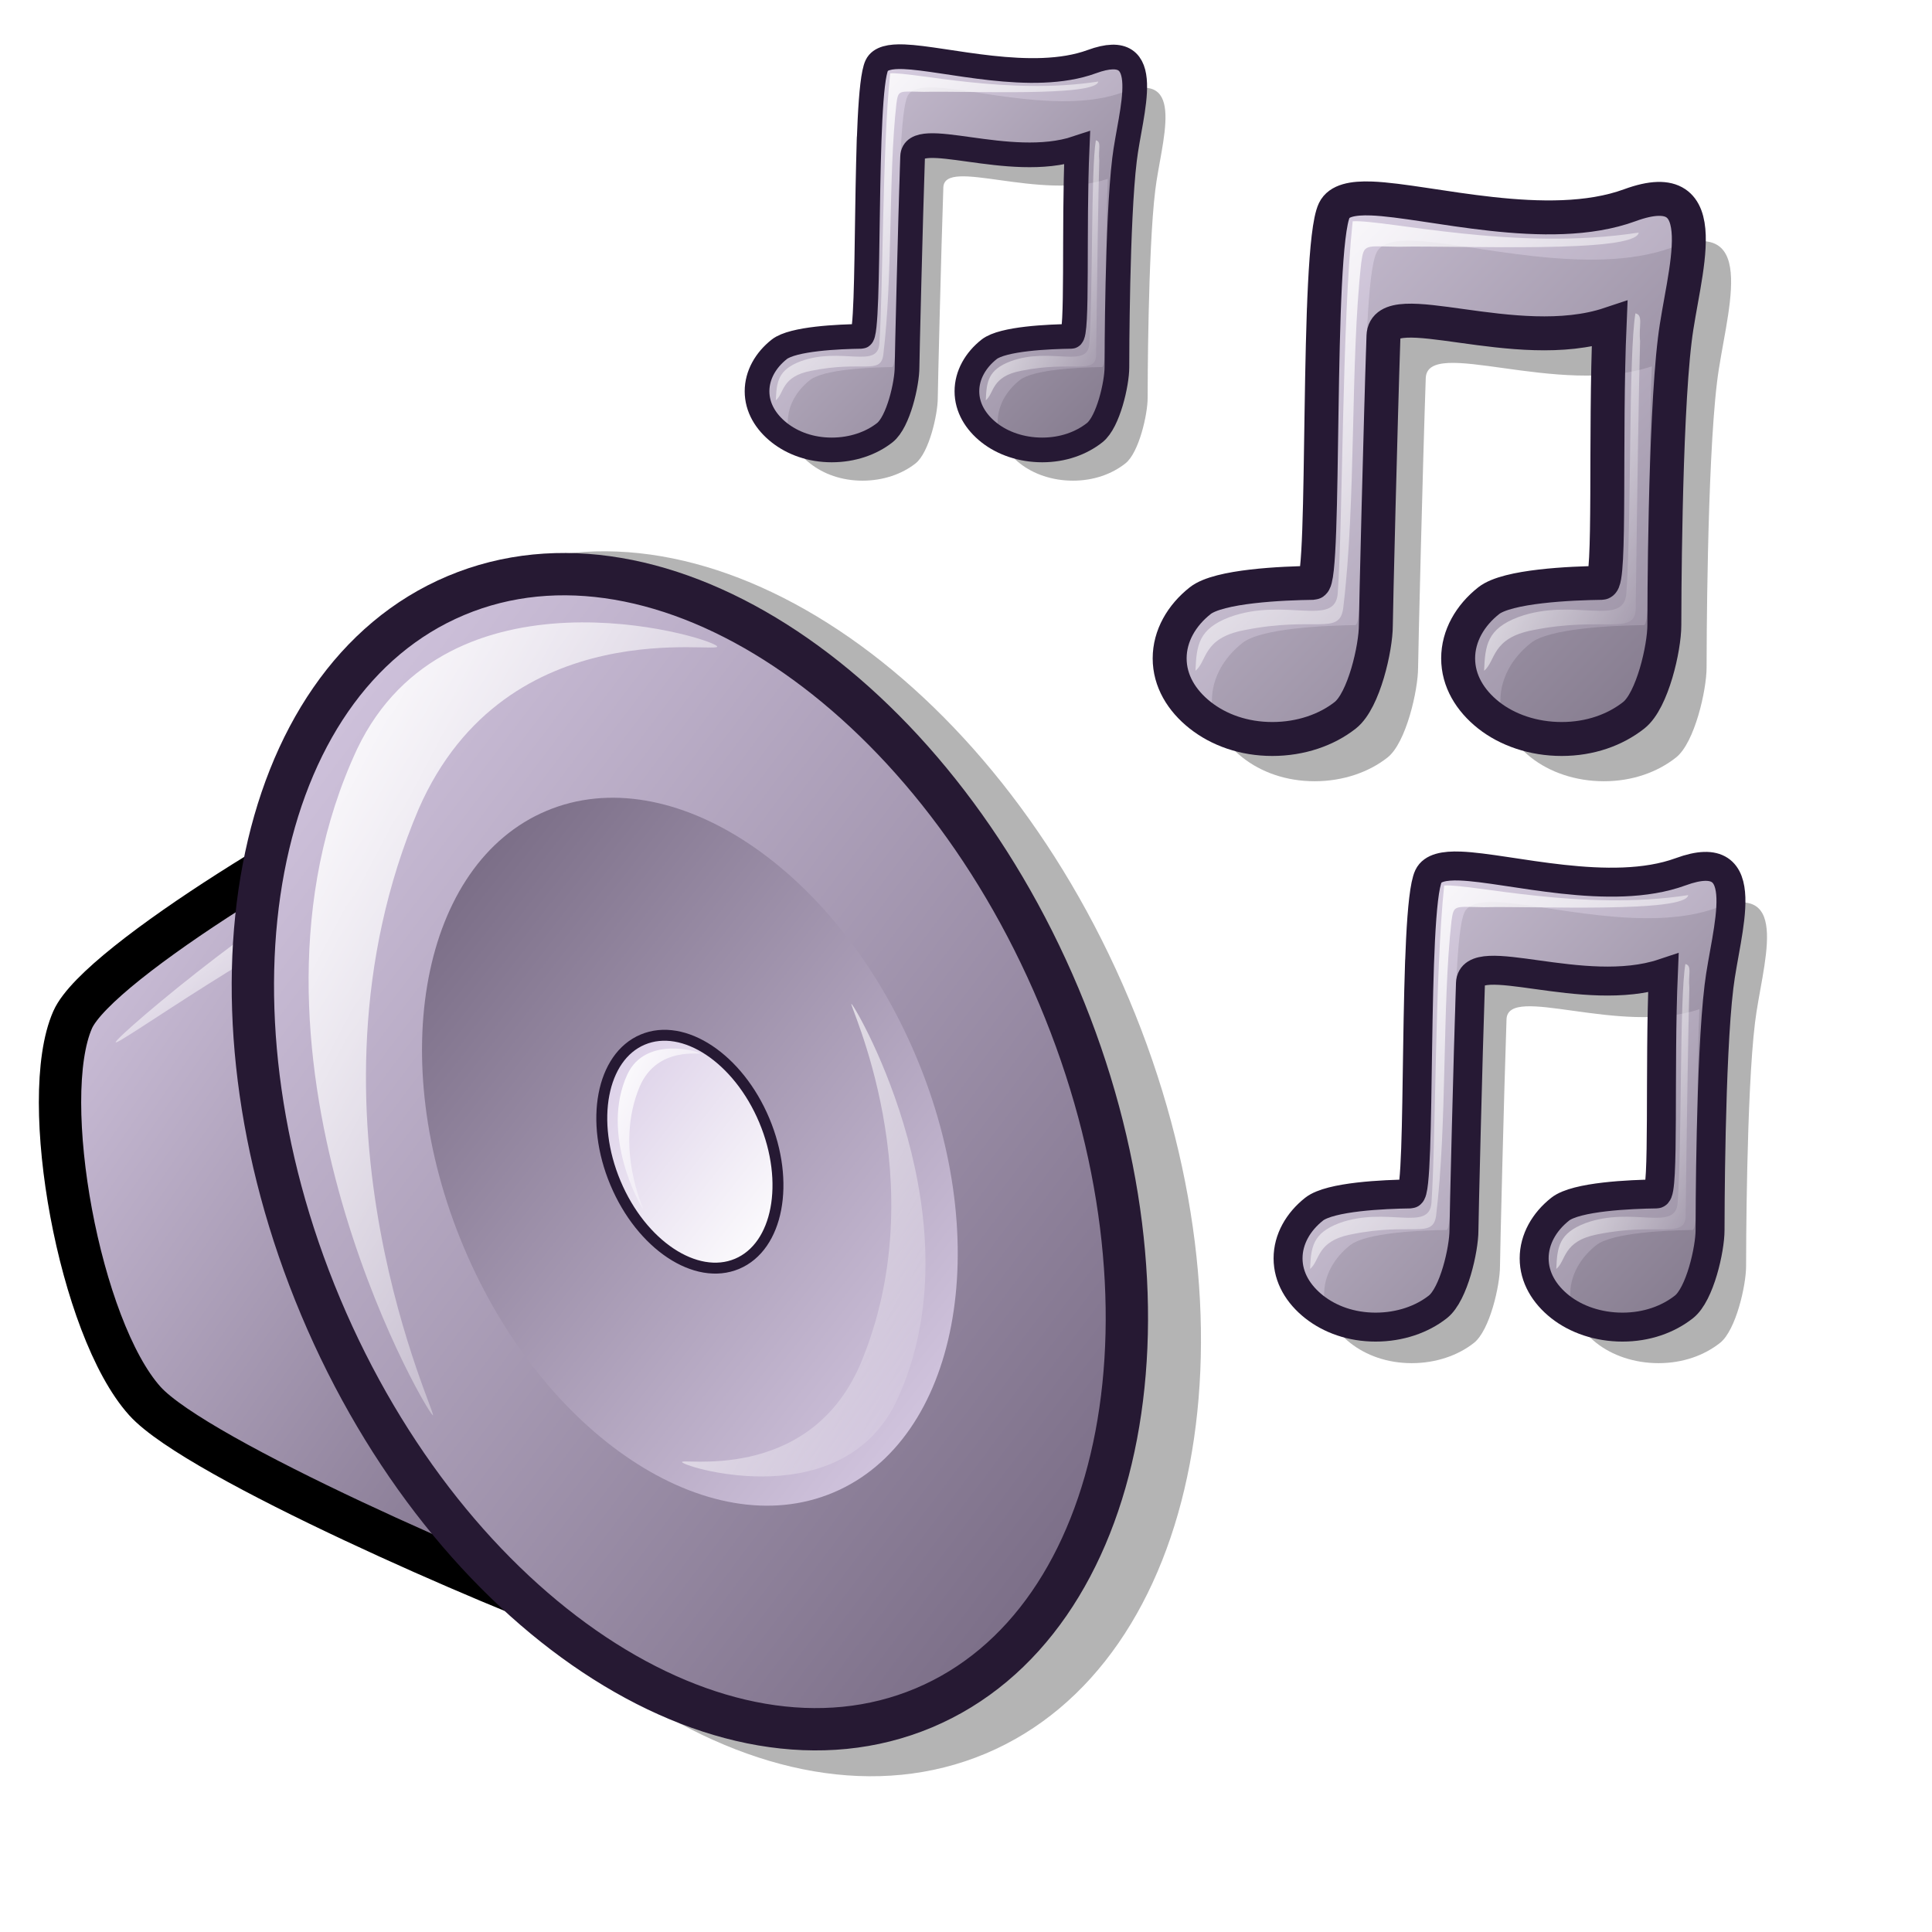
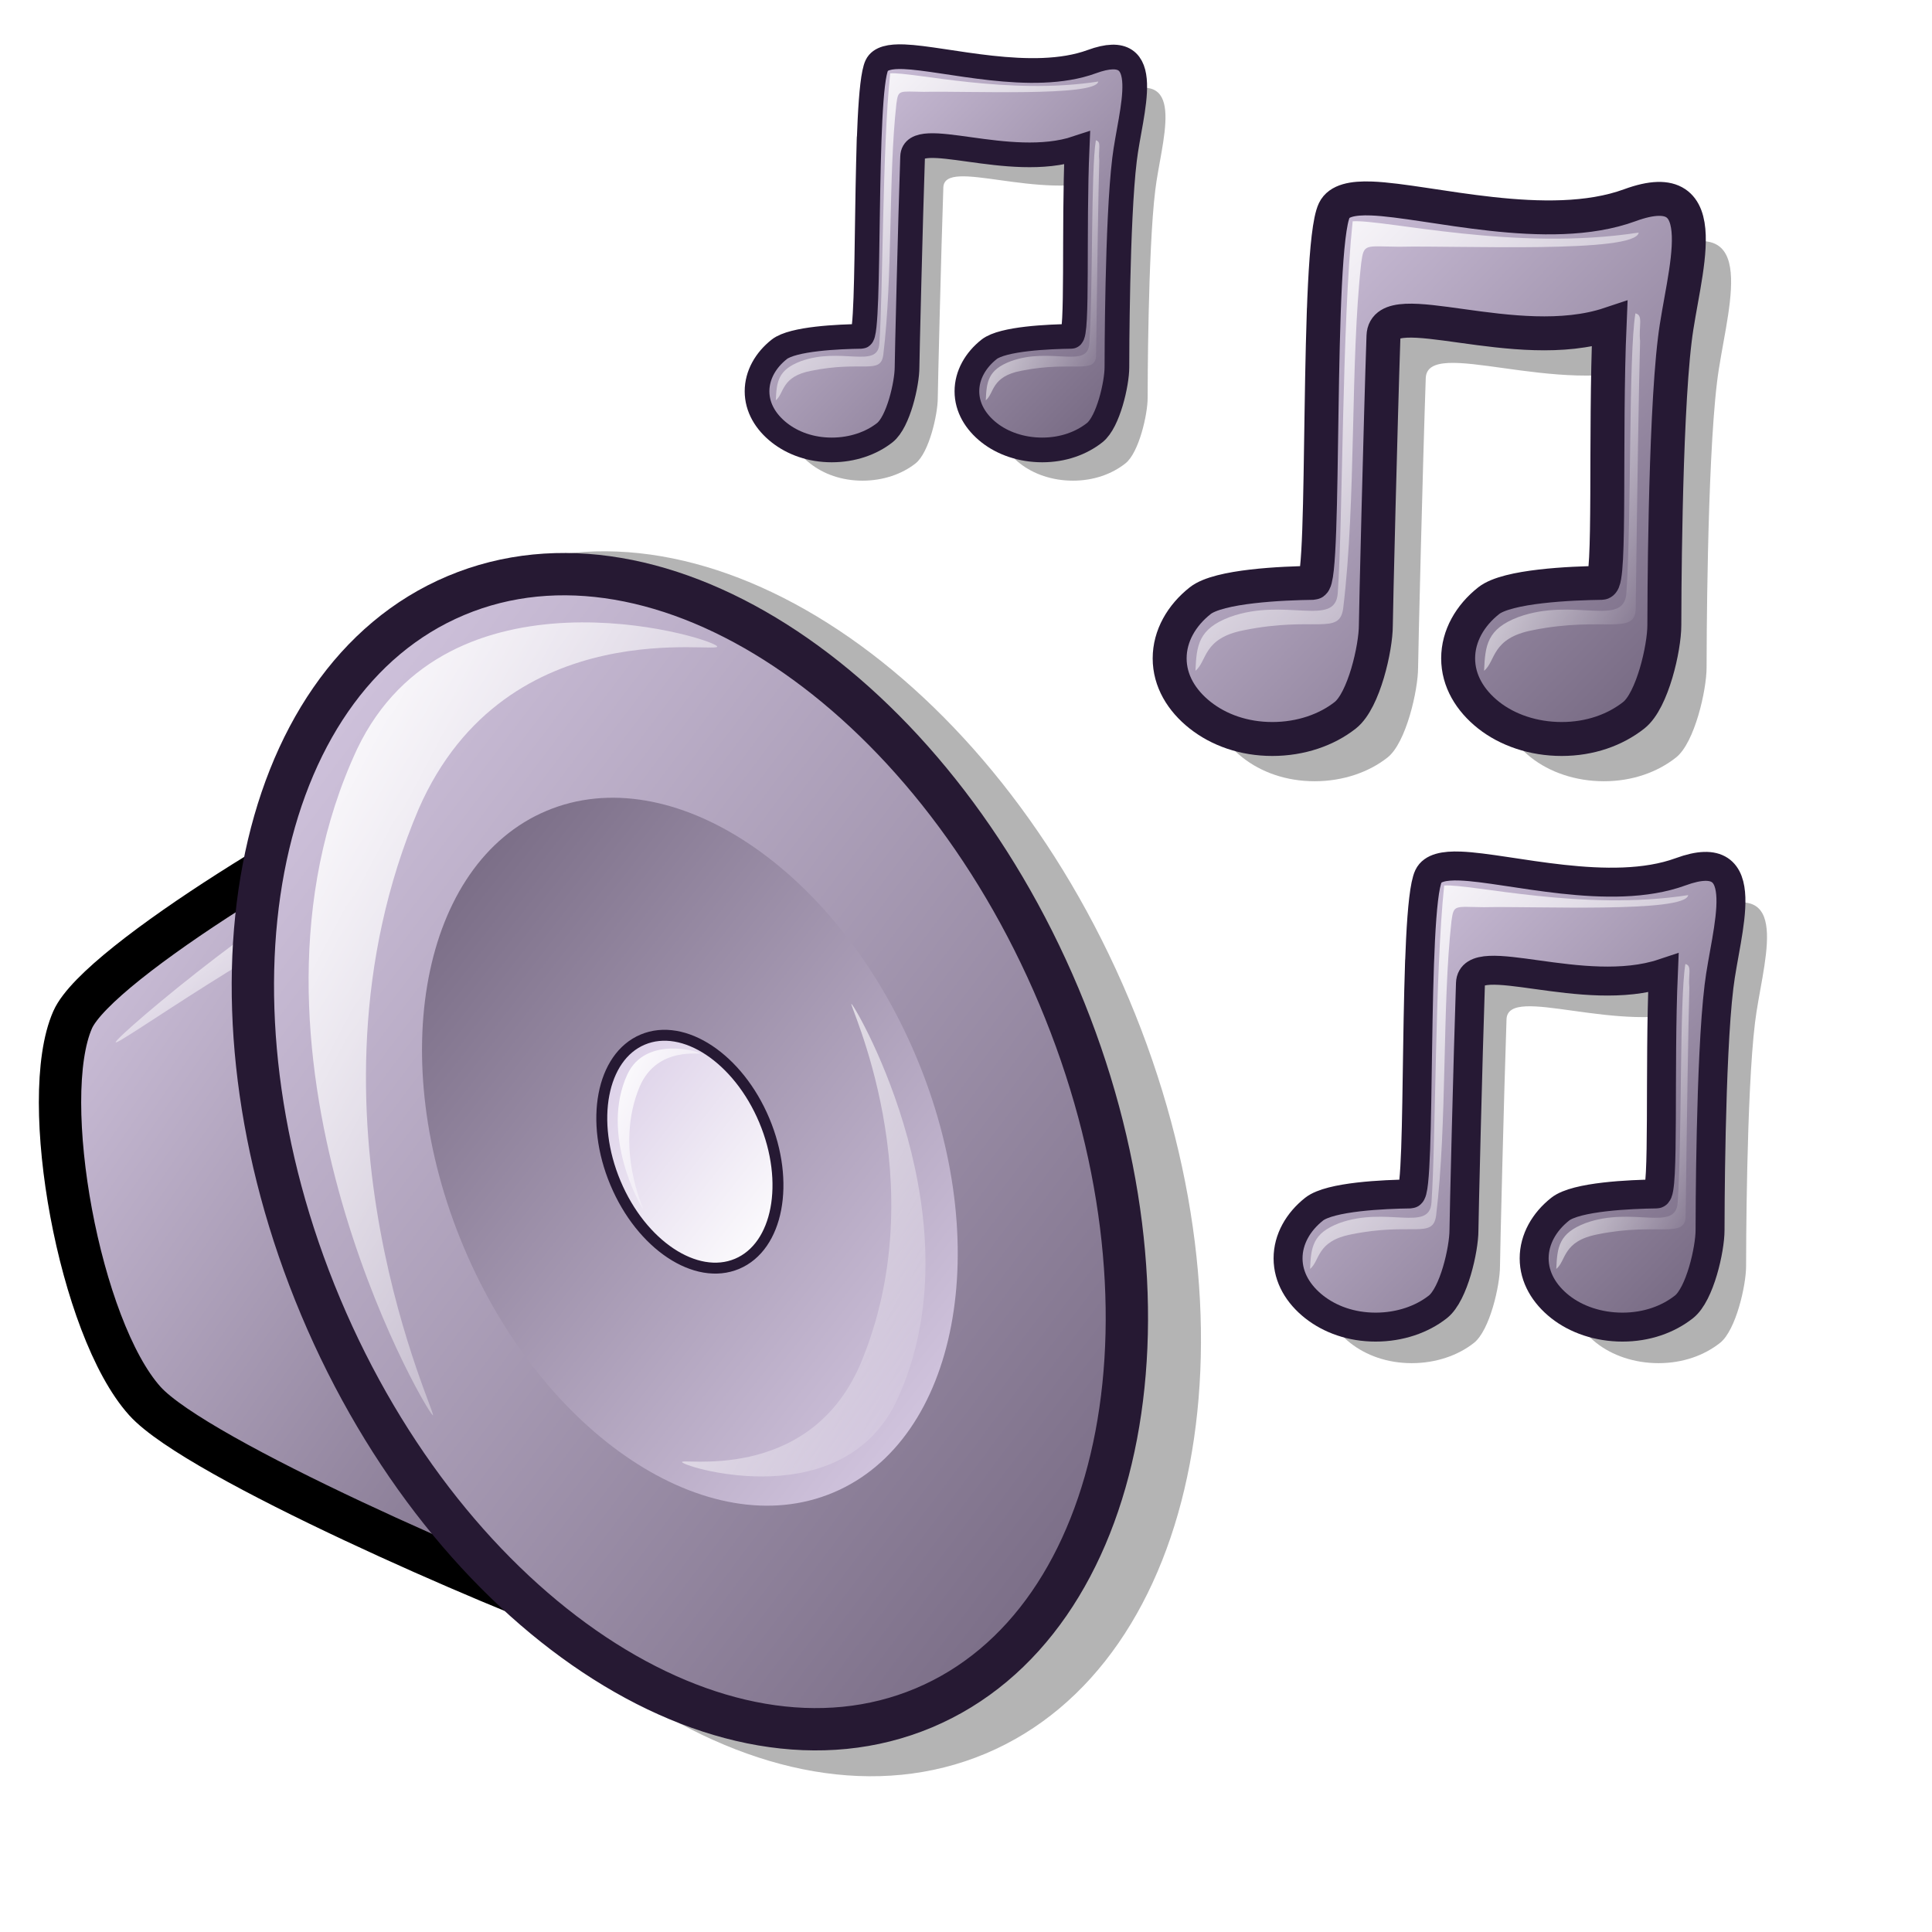
<svg xmlns="http://www.w3.org/2000/svg" xmlns:xlink="http://www.w3.org/1999/xlink" id="svg1" width="24pt" height="24pt">
  <defs id="defs3">
    <linearGradient id="linearGradient758">
      <stop style="stop-color:#d9cce6;stop-opacity:1;" offset="0" id="stop759" />
      <stop style="stop-color:#73667f;stop-opacity:1;" offset="1" id="stop760" />
    </linearGradient>
    <linearGradient id="linearGradient745">
      <stop style="stop-color:#d9cce6;stop-opacity:1;" offset="0" id="stop746" />
      <stop style="stop-color:#73667f;stop-opacity:1;" offset="1" id="stop747" />
    </linearGradient>
    <linearGradient id="linearGradient742">
      <stop offset="0" style="stop-color:#d9cce6;stop-opacity:1;" id="stop744" />
      <stop offset="1" style="stop-color:#73667f;stop-opacity:1;" id="stop743" />
    </linearGradient>
    <linearGradient id="linearGradient711">
      <stop offset="0" style="stop-color:#ffffff;stop-opacity:1;" id="stop713" />
      <stop offset="1" style="stop-color:#ffffff;stop-opacity:0;" id="stop712" />
    </linearGradient>
    <linearGradient id="linearGradient599">
      <stop style="stop-color:#ffffff;stop-opacity:1;" offset="0" id="stop600" />
      <stop style="stop-color:#d9cce6;stop-opacity:1;" offset="1" id="stop601" />
    </linearGradient>
    <linearGradient id="linearGradient584">
      <stop style="stop-color:#ffffff;stop-opacity:1;" offset="0" id="stop585" />
      <stop style="stop-color:#ffffff;stop-opacity:0;" offset="1" id="stop586" />
    </linearGradient>
    <linearGradient id="linearGradient578">
      <stop style="stop-color:#d9cce6;stop-opacity:1;" offset="0" id="stop579" />
      <stop style="stop-color:#73667f;stop-opacity:1;" offset="1" id="stop580" />
    </linearGradient>
    <linearGradient xlink:href="#linearGradient578" id="linearGradient581" x1="-0" y1="0" x2="0.979" y2="0.977" />
    <linearGradient xlink:href="#linearGradient578" id="linearGradient583" x1="0.99" y1="0.992" x2="0.031" y2="-0" />
    <linearGradient xlink:href="#linearGradient578" id="linearGradient860" x1="-0" y1="-0" x2="0.981" y2="1.008" />
    <linearGradient xlink:href="#linearGradient599" id="linearGradient861" x1="0.99" y1="0.992" x2="0.031" y2="0" />
    <linearGradient xlink:href="#linearGradient584" id="linearGradient862" x1="-0" y1="0" x2="0.975" y2="0.992" />
    <radialGradient xlink:href="#linearGradient578" id="radialGradient595" cx="0.338" cy="0.344" r="0.665" fx="0.331" fy="0.336" />
    <linearGradient xlink:href="#linearGradient584" id="linearGradient652" x1="-0" y1="-0" x2="0.996" y2="0.961" />
    <linearGradient xlink:href="#linearGradient584" id="linearGradient654" x1="0.011" y1="0.016" x2="0.978" y2="0.984" />
    <linearGradient xlink:href="#linearGradient758" id="linearGradient661" x1="0" y1="0.031" x2="0.966" y2="0.953" />
    <linearGradient xlink:href="#linearGradient578" id="linearGradient616" x1="0.024" y1="0.031" x2="0.967" y2="0.969" />
    <linearGradient xlink:href="#linearGradient584" id="linearGradient618" x1="0" y1="-0" x2="1" y2="1.008" />
    <linearGradient xlink:href="#linearGradient584" id="linearGradient620" x1="-0" y1="0" x2="1" y2="0.992" />
    <linearGradient xlink:href="#linearGradient584" id="linearGradient633" x1="0" y1="0" x2="1" y2="0" />
  </defs>
  <g id="g650" style="font-size:12;opacity:0.296;" transform="matrix(-0.324028,0.136284,0.154008,0.366169,15.94325,3.72797)">
    <path style="fill-rule:evenodd;stroke-width:1.875;" d="M 40.182,49.684 C 43.741,46.988 55.413,36.82 56.783,33.598 C 58.501,29.556 56.259,19.434 53.193,16.717 C 50.944,14.724 36.64,12.56 32.522,12.563 C 28.414,12.567 34.839,53.731 40.182,49.684 z " id="path643" />
    <path style="fill-rule:evenodd;stroke-width:1.875;" d="M 46.996,33.682 C 46.996,44.405 40.469,53.107 32.427,53.107 C 24.385,53.107 17.858,44.405 17.858,33.682 C 17.858,22.96 24.385,14.258 32.427,14.258 C 40.469,14.258 46.996,22.96 46.996,33.682 z " id="path644" transform="matrix(1.373487,0,0,1.373487,-17.61598,-13.82184)" />
  </g>
  <path style="font-size:12;fill:url(#linearGradient860);fill-rule:evenodd;stroke:#000000;stroke-width:0.701;" d="M 9.735,26.842 C 8.265,26.325 3.263,24.166 2.399,23.205 C 1.315,22 0.626,18.203 1.203,16.891 C 1.627,15.929 5.758,13.475 7.033,12.986 C 8.304,12.499 11.942,27.618 9.735,26.842 z " id="path637" />
  <path style="font-size:12;fill:url(#linearGradient652);fill-rule:evenodd;stroke-width:1pt;" d="M 1.916,17.261 C 1.957,17.132 4.904,14.646 6.207,14.212 C 6.548,14.099 6.893,15.481 6.848,15.621 C 6.816,15.725 6.269,14.847 5.977,14.944 C 4.625,15.393 1.88,17.376 1.916,17.261 z " id="path642" />
  <path style="font-size:12;fill:url(#linearGradient581);fill-rule:evenodd;stroke:#261933;stroke-width:0.701;" d="M 5.312,21.647 C 7.451,26.732 11.926,29.707 15.301,28.288 C 18.676,26.869 19.679,21.589 17.54,16.504 C 15.402,11.419 10.927,8.444 7.552,9.864 C 4.177,11.283 3.174,16.562 5.312,21.647 z " id="path635" />
  <path style="font-size:12;fill:url(#linearGradient583);fill-rule:evenodd;stroke-width:0.375;" d="M 7.679,20.652 C 8.99,23.769 11.733,25.592 13.801,24.722 C 15.87,23.852 16.485,20.616 15.174,17.5 C 13.863,14.383 11.12,12.56 9.052,13.43 C 6.983,14.3 6.368,17.535 7.679,20.652 z " id="path636" />
  <path style="font-size:12;fill:url(#linearGradient861);fill-rule:evenodd;stroke:#261933;stroke-width:0.181;" d="M 10.194,19.594 C 10.625,20.62 11.527,21.219 12.208,20.933 C 12.888,20.647 13.09,19.583 12.659,18.557 C 12.228,17.532 11.326,16.932 10.645,17.219 C 9.965,17.505 9.763,18.569 10.194,19.594 z " id="path638" />
  <path style="font-size:12;fill:url(#linearGradient862);fill-rule:evenodd;stroke-width:1pt;" d="M 7.165,23.439 C 6.987,23.266 3.606,17.356 5.916,12.404 C 7.411,9.276 11.696,10.528 11.874,10.701 C 12.036,10.859 8.397,10.06 6.935,13.397 C 4.772,18.488 7.327,23.597 7.165,23.439 z " id="path639" />
  <path style="font-size:12;fill:url(#linearGradient862);fill-rule:evenodd;stroke-width:1pt;" d="M 10.645,20.014 C 10.61,19.979 9.928,18.787 10.394,17.789 C 10.695,17.159 11.559,17.411 11.595,17.446 C 11.627,17.478 10.894,17.317 10.599,17.989 C 10.163,19.016 10.678,20.045 10.645,20.014 z " id="path640" />
  <path style="font-size:12;fill:url(#linearGradient862);fill-rule:evenodd;stroke-width:1pt;" d="M 14.105,16.63 C 14.211,16.734 16.226,20.255 14.85,23.206 C 13.958,25.07 11.405,24.324 11.299,24.221 C 11.203,24.127 13.371,24.603 14.242,22.614 C 15.531,19.581 14.009,16.536 14.105,16.63 z " id="path641" />
-   <path style="fill:#000000;fill-opacity:0.75;fill-rule:nonzero;stroke:none;stroke-width:1pt;stroke-linecap:butt;stroke-linejoin:miter;stroke-opacity:1;" id="path683" d="M -9.508,-0.256 C -9.51,-0.257 -9.511,-0.257 -9.513,-0.257 L -9.513,-1.599 C -9.511,-1.599 -9.51,-1.599 -9.508,-1.599 L -9.508,-0.256 z " />
+   <path style="fill:#000000;fill-opacity:1;fill-rule:nonzero;stroke:none;stroke-width:1pt;stroke-linecap:butt;stroke-linejoin:miter;stroke-opacity:1;" id="path683" d="M -9.508,-0.256 C -9.51,-0.257 -9.511,-0.257 -9.513,-0.257 L -9.513,-1.599 C -9.511,-1.599 -9.51,-1.599 -9.508,-1.599 L -9.508,-0.256 z " />
  <g id="g1637" transform="matrix(0.449726,0,0,0.449726,4.25822,-12.43957)">
    <path style="font-size:12;fill:#000000;fill-opacity:0.301;fill-rule:evenodd;stroke:none;stroke-width:1.25;" d="M 42.603,36.527 C 41.902,36.5 41.399,36.607 41.228,36.964 C 40.543,38.394 40.925,50.676 40.447,50.683 C 39.328,50.698 36.977,50.797 36.291,51.339 C 35.604,51.882 35.166,52.638 35.166,53.464 C 35.166,54.291 35.604,55.016 36.291,55.558 C 36.977,56.1 37.9,56.433 38.947,56.433 C 39.994,56.433 40.948,56.1 41.634,55.558 C 42.321,55.016 42.759,53.072 42.759,52.246 C 42.759,51.832 42.933,44.693 43.041,41.589 C 43.094,40.038 47.913,42.305 51.368,41.152 C 51.191,45.257 51.415,50.678 51.072,50.683 C 49.953,50.698 47.602,50.797 46.916,51.339 C 46.229,51.882 45.791,52.638 45.791,53.464 C 45.791,54.291 46.229,55.016 46.916,55.558 C 47.602,56.1 48.556,56.433 49.603,56.433 C 50.65,56.433 51.573,56.1 52.259,55.558 C 52.946,55.016 53.384,53.072 53.384,52.246 C 53.384,51.832 53.393,44.816 53.769,41.734 C 54.055,39.317 55.411,35.566 52.113,36.775 C 49.101,37.878 44.707,36.608 42.603,36.527 z " id="path1632" />
-     <path style="font-size:12;fill:url(#linearGradient616);fill-opacity:0.75;fill-rule:evenodd;stroke:#261934;stroke-width:1.25;" d="M 36.719,36.125 C 36.017,36.098 35.515,36.205 35.344,36.562 C 34.659,37.992 35.041,50.274 34.562,50.281 C 33.443,50.296 31.093,50.395 30.406,50.938 C 29.72,51.48 29.281,52.236 29.281,53.062 C 29.281,53.889 29.72,54.614 30.406,55.156 C 31.093,55.698 32.015,56.031 33.062,56.031 C 34.11,56.031 35.063,55.698 35.75,55.156 C 36.437,54.614 36.875,52.67 36.875,51.844 C 36.875,51.43 37.049,44.291 37.156,41.188 C 37.21,39.636 42.028,41.903 45.484,40.75 C 45.307,44.855 45.531,50.276 45.188,50.281 C 44.068,50.296 41.718,50.395 41.031,50.938 C 40.345,51.48 39.906,52.236 39.906,53.062 C 39.906,53.889 40.345,54.614 41.031,55.156 C 41.718,55.698 42.672,56.031 43.719,56.031 C 44.766,56.031 45.688,55.698 46.375,55.156 C 47.062,54.614 47.5,52.67 47.5,51.844 C 47.5,51.43 47.509,44.414 47.885,41.332 C 48.17,38.915 49.526,35.164 46.228,36.373 C 43.217,37.476 38.823,36.206 36.719,36.125 z " id="path1615" transform="translate(4.328167,-1.154178)" />
-     <path style="font-size:12;fill-opacity:0.75;stroke-width:1pt;" id="path682" d="M 34.341,41.504 C 34.339,41.503 34.338,41.503 34.336,41.503 L 34.336,40.161 C 34.338,40.161 34.339,40.161 34.341,40.16 L 34.341,41.504 z " transform="translate(4.328167,-1.154178)" />
+     <path style="font-size:12;fill:url(#linearGradient616);fill-opacity:1;fill-rule:evenodd;stroke:#261934;stroke-width:1.25;" d="M 36.719,36.125 C 36.017,36.098 35.515,36.205 35.344,36.562 C 34.659,37.992 35.041,50.274 34.562,50.281 C 33.443,50.296 31.093,50.395 30.406,50.938 C 29.72,51.48 29.281,52.236 29.281,53.062 C 29.281,53.889 29.72,54.614 30.406,55.156 C 31.093,55.698 32.015,56.031 33.062,56.031 C 34.11,56.031 35.063,55.698 35.75,55.156 C 36.437,54.614 36.875,52.67 36.875,51.844 C 36.875,51.43 37.049,44.291 37.156,41.188 C 37.21,39.636 42.028,41.903 45.484,40.75 C 45.307,44.855 45.531,50.276 45.188,50.281 C 44.068,50.296 41.718,50.395 41.031,50.938 C 40.345,51.48 39.906,52.236 39.906,53.062 C 39.906,53.889 40.345,54.614 41.031,55.156 C 41.718,55.698 42.672,56.031 43.719,56.031 C 44.766,56.031 45.688,55.698 46.375,55.156 C 47.062,54.614 47.5,52.67 47.5,51.844 C 47.5,51.43 47.509,44.414 47.885,41.332 C 48.17,38.915 49.526,35.164 46.228,36.373 C 43.217,37.476 38.823,36.206 36.719,36.125 z " id="path1615" transform="translate(4.328167,-1.154178)" />
+     <path style="font-size:12;fill-opacity:1;stroke-width:1pt;" id="path682" d="M 34.341,41.504 C 34.339,41.503 34.338,41.503 34.336,41.503 L 34.336,40.161 C 34.338,40.161 34.339,40.161 34.341,40.16 L 34.341,41.504 z " transform="translate(4.328167,-1.154178)" />
    <path style="font-size:12;fill:url(#linearGradient654);fill-rule:evenodd;stroke-width:1pt;" d="M 31.495,51.54 C 30.338,51.978 30.272,52.583 30.231,53.52 C 30.672,53.16 30.492,52.315 32.028,52.023 C 34.633,51.499 35.529,52.233 35.672,51.224 C 36.161,47.186 35.925,42.17 36.337,38.495 C 36.435,37.772 36.475,37.889 37.73,37.902 C 39.935,37.852 46.453,38.156 46.556,37.38 C 41.999,38.089 37.187,36.889 36.021,36.965 C 35.621,40.783 35.663,47.942 35.472,50.659 C 35.385,51.94 33.532,50.801 31.495,51.54 z " id="path1610" transform="translate(4.328167,-1.154178)" />
    <path style="font-size:12;fill:url(#linearGradient654);fill-rule:evenodd;stroke-width:1pt;" d="M 42.125,51.54 C 40.968,51.978 40.902,52.583 40.861,53.52 C 41.301,53.16 41.122,52.315 42.658,52.023 C 45.263,51.499 46.433,52.243 46.446,51.224 C 46.503,46.681 46.563,42.915 46.607,41.381 C 46.55,40.813 46.735,40.424 46.435,40.355 C 46.179,41.865 46.293,47.942 46.102,50.659 C 46.014,51.94 44.162,50.801 42.125,51.54 z " id="path1616" transform="translate(4.328167,-1.154178)" />
  </g>
  <g id="g1643" transform="matrix(0.383638,0,0,0.383638,8.44058,0.92832)">
    <path style="font-size:12;fill:#000000;fill-opacity:0.301;fill-rule:evenodd;stroke:none;stroke-width:1.25;" d="M 42.603,36.527 C 41.902,36.5 41.399,36.607 41.228,36.964 C 40.543,38.394 40.925,50.676 40.447,50.683 C 39.328,50.698 36.977,50.797 36.291,51.339 C 35.604,51.882 35.166,52.638 35.166,53.464 C 35.166,54.291 35.604,55.016 36.291,55.558 C 36.977,56.1 37.9,56.433 38.947,56.433 C 39.994,56.433 40.948,56.1 41.634,55.558 C 42.321,55.016 42.759,53.072 42.759,52.246 C 42.759,51.832 42.933,44.693 43.041,41.589 C 43.094,40.038 47.913,42.305 51.368,41.152 C 51.191,45.257 51.415,50.678 51.072,50.683 C 49.953,50.698 47.602,50.797 46.916,51.339 C 46.229,51.882 45.791,52.638 45.791,53.464 C 45.791,54.291 46.229,55.016 46.916,55.558 C 47.602,56.1 48.556,56.433 49.603,56.433 C 50.65,56.433 51.573,56.1 52.259,55.558 C 52.946,55.016 53.384,53.072 53.384,52.246 C 53.384,51.832 53.393,44.816 53.769,41.734 C 54.055,39.317 55.411,35.566 52.113,36.775 C 49.101,37.878 44.707,36.608 42.603,36.527 z " id="path1644" />
-     <path style="font-size:12;fill:url(#linearGradient616);fill-opacity:0.75;fill-rule:evenodd;stroke:#261934;stroke-width:1.25;" d="M 36.719,36.125 C 36.017,36.098 35.515,36.205 35.344,36.562 C 34.659,37.992 35.041,50.274 34.562,50.281 C 33.443,50.296 31.093,50.395 30.406,50.938 C 29.72,51.48 29.281,52.236 29.281,53.062 C 29.281,53.889 29.72,54.614 30.406,55.156 C 31.093,55.698 32.015,56.031 33.062,56.031 C 34.11,56.031 35.063,55.698 35.75,55.156 C 36.437,54.614 36.875,52.67 36.875,51.844 C 36.875,51.43 37.049,44.291 37.156,41.188 C 37.21,39.636 42.028,41.903 45.484,40.75 C 45.307,44.855 45.531,50.276 45.188,50.281 C 44.068,50.296 41.718,50.395 41.031,50.938 C 40.345,51.48 39.906,52.236 39.906,53.062 C 39.906,53.889 40.345,54.614 41.031,55.156 C 41.718,55.698 42.672,56.031 43.719,56.031 C 44.766,56.031 45.688,55.698 46.375,55.156 C 47.062,54.614 47.5,52.67 47.5,51.844 C 47.5,51.43 47.509,44.414 47.885,41.332 C 48.17,38.915 49.526,35.164 46.228,36.373 C 43.217,37.476 38.823,36.206 36.719,36.125 z " id="path1645" transform="translate(4.328167,-1.154178)" />
-     <path style="font-size:12;fill-opacity:0.75;stroke-width:1pt;" id="path1646" d="M 34.341,41.504 C 34.339,41.503 34.338,41.503 34.336,41.503 L 34.336,40.161 C 34.338,40.161 34.339,40.161 34.341,40.16 L 34.341,41.504 z " transform="translate(4.328167,-1.154178)" />
+     <path style="font-size:12;fill:url(#linearGradient616);fill-opacity:1;fill-rule:evenodd;stroke:#261934;stroke-width:1.25;" d="M 36.719,36.125 C 36.017,36.098 35.515,36.205 35.344,36.562 C 34.659,37.992 35.041,50.274 34.562,50.281 C 33.443,50.296 31.093,50.395 30.406,50.938 C 29.72,51.48 29.281,52.236 29.281,53.062 C 29.281,53.889 29.72,54.614 30.406,55.156 C 31.093,55.698 32.015,56.031 33.062,56.031 C 34.11,56.031 35.063,55.698 35.75,55.156 C 36.437,54.614 36.875,52.67 36.875,51.844 C 36.875,51.43 37.049,44.291 37.156,41.188 C 37.21,39.636 42.028,41.903 45.484,40.75 C 45.307,44.855 45.531,50.276 45.188,50.281 C 44.068,50.296 41.718,50.395 41.031,50.938 C 40.345,51.48 39.906,52.236 39.906,53.062 C 39.906,53.889 40.345,54.614 41.031,55.156 C 41.718,55.698 42.672,56.031 43.719,56.031 C 44.766,56.031 45.688,55.698 46.375,55.156 C 47.062,54.614 47.5,52.67 47.5,51.844 C 47.5,51.43 47.509,44.414 47.885,41.332 C 48.17,38.915 49.526,35.164 46.228,36.373 C 43.217,37.476 38.823,36.206 36.719,36.125 z " id="path1645" transform="translate(4.328167,-1.154178)" />
+     <path style="font-size:12;fill-opacity:1;stroke-width:1pt;" id="path1646" d="M 34.341,41.504 C 34.339,41.503 34.338,41.503 34.336,41.503 L 34.336,40.161 C 34.338,40.161 34.339,40.161 34.341,40.16 L 34.341,41.504 z " transform="translate(4.328167,-1.154178)" />
    <path style="font-size:12;fill:url(#linearGradient654);fill-rule:evenodd;stroke-width:1pt;" d="M 31.495,51.54 C 30.338,51.978 30.272,52.583 30.231,53.52 C 30.672,53.16 30.492,52.315 32.028,52.023 C 34.633,51.499 35.529,52.233 35.672,51.224 C 36.161,47.186 35.925,42.17 36.337,38.495 C 36.435,37.772 36.475,37.889 37.73,37.902 C 39.935,37.852 46.453,38.156 46.556,37.38 C 41.999,38.089 37.187,36.889 36.021,36.965 C 35.621,40.783 35.663,47.942 35.472,50.659 C 35.385,51.94 33.532,50.801 31.495,51.54 z " id="path1647" transform="translate(4.328167,-1.154178)" />
    <path style="font-size:12;fill:url(#linearGradient654);fill-rule:evenodd;stroke-width:1pt;" d="M 42.125,51.54 C 40.968,51.978 40.902,52.583 40.861,53.52 C 41.301,53.16 41.122,52.315 42.658,52.023 C 45.263,51.499 46.433,52.243 46.446,51.224 C 46.503,46.681 46.563,42.915 46.607,41.381 C 46.55,40.813 46.735,40.424 46.435,40.355 C 46.179,41.865 46.293,47.942 46.102,50.659 C 46.014,51.94 44.162,50.801 42.125,51.54 z " id="path1648" transform="translate(4.328167,-1.154178)" />
  </g>
  <g id="g1215" transform="matrix(0.327157,0,0,0.327157,1.5436,-10.50101)">
    <path style="font-size:12;fill:#000000;fill-opacity:0.301;fill-rule:evenodd;stroke:none;stroke-width:1.25;" d="M 42.603,36.527 C 41.902,36.5 41.399,36.607 41.228,36.964 C 40.543,38.394 40.925,50.676 40.447,50.683 C 39.328,50.698 36.977,50.797 36.291,51.339 C 35.604,51.882 35.166,52.638 35.166,53.464 C 35.166,54.291 35.604,55.016 36.291,55.558 C 36.977,56.1 37.9,56.433 38.947,56.433 C 39.994,56.433 40.948,56.1 41.634,55.558 C 42.321,55.016 42.759,53.072 42.759,52.246 C 42.759,51.832 42.933,44.693 43.041,41.589 C 43.094,40.038 47.913,42.305 51.368,41.152 C 51.191,45.257 51.415,50.678 51.072,50.683 C 49.953,50.698 47.602,50.797 46.916,51.339 C 46.229,51.882 45.791,52.638 45.791,53.464 C 45.791,54.291 46.229,55.016 46.916,55.558 C 47.602,56.1 48.556,56.433 49.603,56.433 C 50.65,56.433 51.573,56.1 52.259,55.558 C 52.946,55.016 53.384,53.072 53.384,52.246 C 53.384,51.832 53.393,44.816 53.769,41.734 C 54.055,39.317 55.411,35.566 52.113,36.775 C 49.101,37.878 44.707,36.608 42.603,36.527 z " id="path1216" />
-     <path style="font-size:12;fill:url(#linearGradient616);fill-opacity:0.75;fill-rule:evenodd;stroke:#261934;stroke-width:1.25;" d="M 36.719,36.125 C 36.017,36.098 35.515,36.205 35.344,36.562 C 34.659,37.992 35.041,50.274 34.562,50.281 C 33.443,50.296 31.093,50.395 30.406,50.938 C 29.72,51.48 29.281,52.236 29.281,53.062 C 29.281,53.889 29.72,54.614 30.406,55.156 C 31.093,55.698 32.015,56.031 33.062,56.031 C 34.11,56.031 35.063,55.698 35.75,55.156 C 36.437,54.614 36.875,52.67 36.875,51.844 C 36.875,51.43 37.049,44.291 37.156,41.188 C 37.21,39.636 42.028,41.903 45.484,40.75 C 45.307,44.855 45.531,50.276 45.188,50.281 C 44.068,50.296 41.718,50.395 41.031,50.938 C 40.345,51.48 39.906,52.236 39.906,53.062 C 39.906,53.889 40.345,54.614 41.031,55.156 C 41.718,55.698 42.672,56.031 43.719,56.031 C 44.766,56.031 45.688,55.698 46.375,55.156 C 47.062,54.614 47.5,52.67 47.5,51.844 C 47.5,51.43 47.509,44.414 47.885,41.332 C 48.17,38.915 49.526,35.164 46.228,36.373 C 43.217,37.476 38.823,36.206 36.719,36.125 z " id="path1217" transform="translate(4.328167,-1.154178)" />
-     <path style="font-size:12;fill-opacity:0.75;stroke-width:1pt;" id="path1218" d="M 34.341,41.504 C 34.339,41.503 34.338,41.503 34.336,41.503 L 34.336,40.161 C 34.338,40.161 34.339,40.161 34.341,40.16 L 34.341,41.504 z " transform="translate(4.328167,-1.154178)" />
+     <path style="font-size:12;fill:url(#linearGradient616);fill-opacity:1;fill-rule:evenodd;stroke:#261934;stroke-width:1.25;" d="M 36.719,36.125 C 36.017,36.098 35.515,36.205 35.344,36.562 C 34.659,37.992 35.041,50.274 34.562,50.281 C 33.443,50.296 31.093,50.395 30.406,50.938 C 29.72,51.48 29.281,52.236 29.281,53.062 C 29.281,53.889 29.72,54.614 30.406,55.156 C 31.093,55.698 32.015,56.031 33.062,56.031 C 34.11,56.031 35.063,55.698 35.75,55.156 C 36.437,54.614 36.875,52.67 36.875,51.844 C 36.875,51.43 37.049,44.291 37.156,41.188 C 37.21,39.636 42.028,41.903 45.484,40.75 C 45.307,44.855 45.531,50.276 45.188,50.281 C 44.068,50.296 41.718,50.395 41.031,50.938 C 40.345,51.48 39.906,52.236 39.906,53.062 C 39.906,53.889 40.345,54.614 41.031,55.156 C 41.718,55.698 42.672,56.031 43.719,56.031 C 44.766,56.031 45.688,55.698 46.375,55.156 C 47.062,54.614 47.5,52.67 47.5,51.844 C 47.5,51.43 47.509,44.414 47.885,41.332 C 48.17,38.915 49.526,35.164 46.228,36.373 C 43.217,37.476 38.823,36.206 36.719,36.125 z " id="path1217" transform="translate(4.328167,-1.154178)" />
+     <path style="font-size:12;fill-opacity:1;stroke-width:1pt;" id="path1218" d="M 34.341,41.504 C 34.339,41.503 34.338,41.503 34.336,41.503 L 34.336,40.161 C 34.338,40.161 34.339,40.161 34.341,40.16 L 34.341,41.504 z " transform="translate(4.328167,-1.154178)" />
    <path style="font-size:12;fill:url(#linearGradient654);fill-rule:evenodd;stroke-width:1pt;" d="M 31.495,51.54 C 30.338,51.978 30.272,52.583 30.231,53.52 C 30.672,53.16 30.492,52.315 32.028,52.023 C 34.633,51.499 35.529,52.233 35.672,51.224 C 36.161,47.186 35.925,42.17 36.337,38.495 C 36.435,37.772 36.475,37.889 37.73,37.902 C 39.935,37.852 46.453,38.156 46.556,37.38 C 41.999,38.089 37.187,36.889 36.021,36.965 C 35.621,40.783 35.663,47.942 35.472,50.659 C 35.385,51.94 33.532,50.801 31.495,51.54 z " id="path1219" transform="translate(4.328167,-1.154178)" />
    <path style="font-size:12;fill:url(#linearGradient654);fill-rule:evenodd;stroke-width:1pt;" d="M 42.125,51.54 C 40.968,51.978 40.902,52.583 40.861,53.52 C 41.301,53.16 41.122,52.315 42.658,52.023 C 45.263,51.499 46.433,52.243 46.446,51.224 C 46.503,46.681 46.563,42.915 46.607,41.381 C 46.55,40.813 46.735,40.424 46.435,40.355 C 46.179,41.865 46.293,47.942 46.102,50.659 C 46.014,51.94 44.162,50.801 42.125,51.54 z " id="path1220" transform="translate(4.328167,-1.154178)" />
  </g>
</svg>
